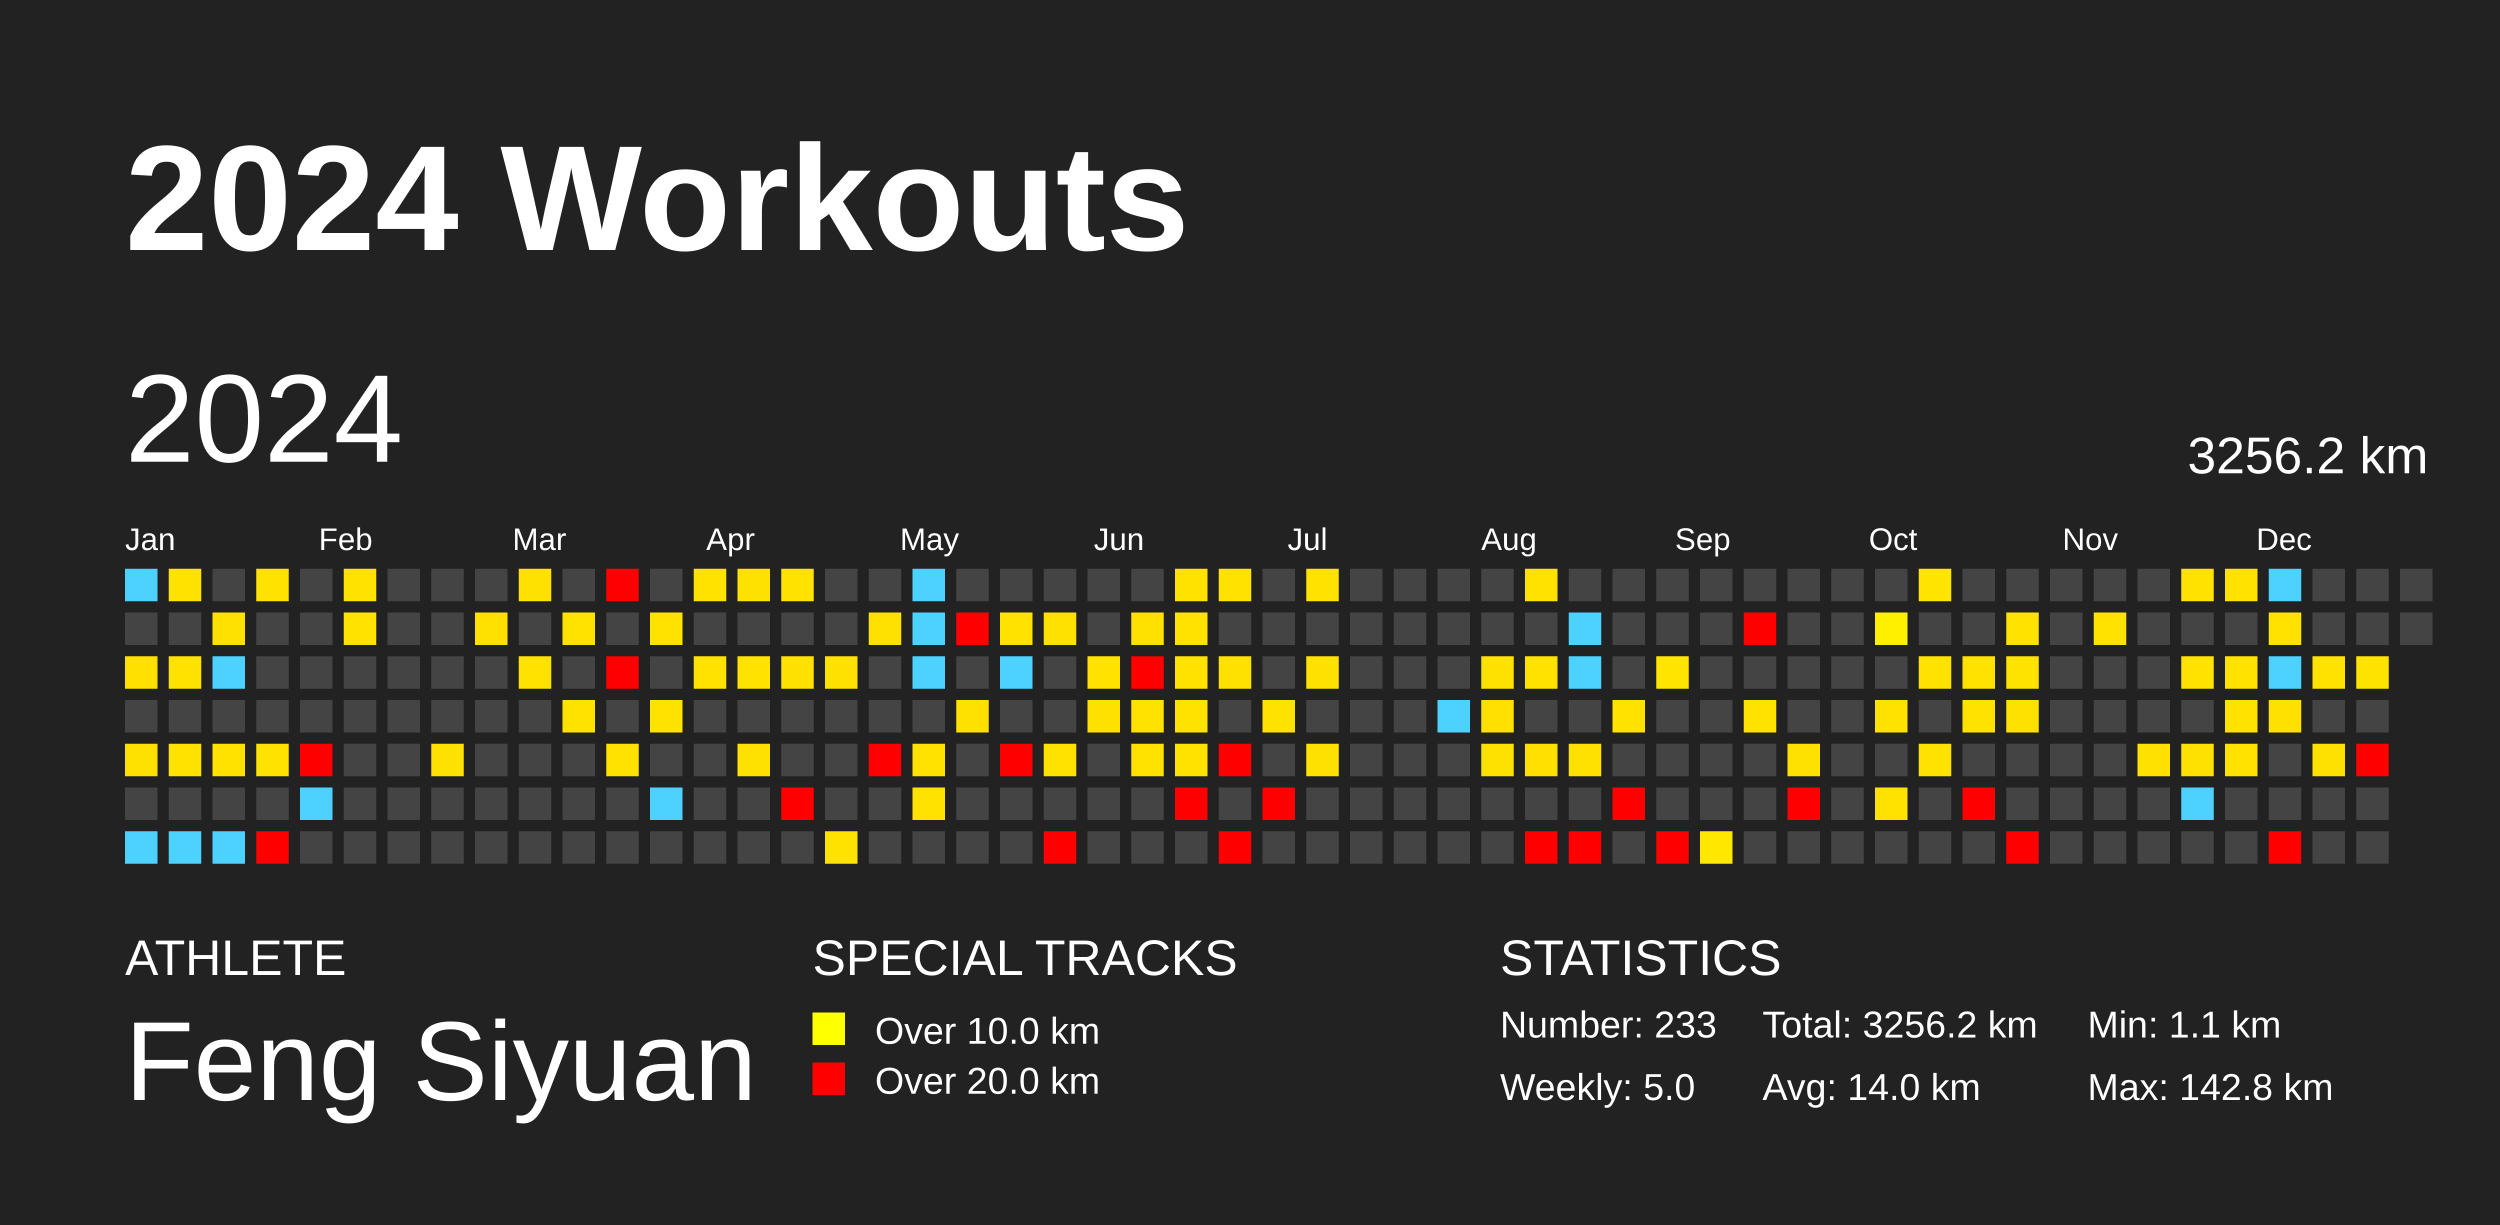
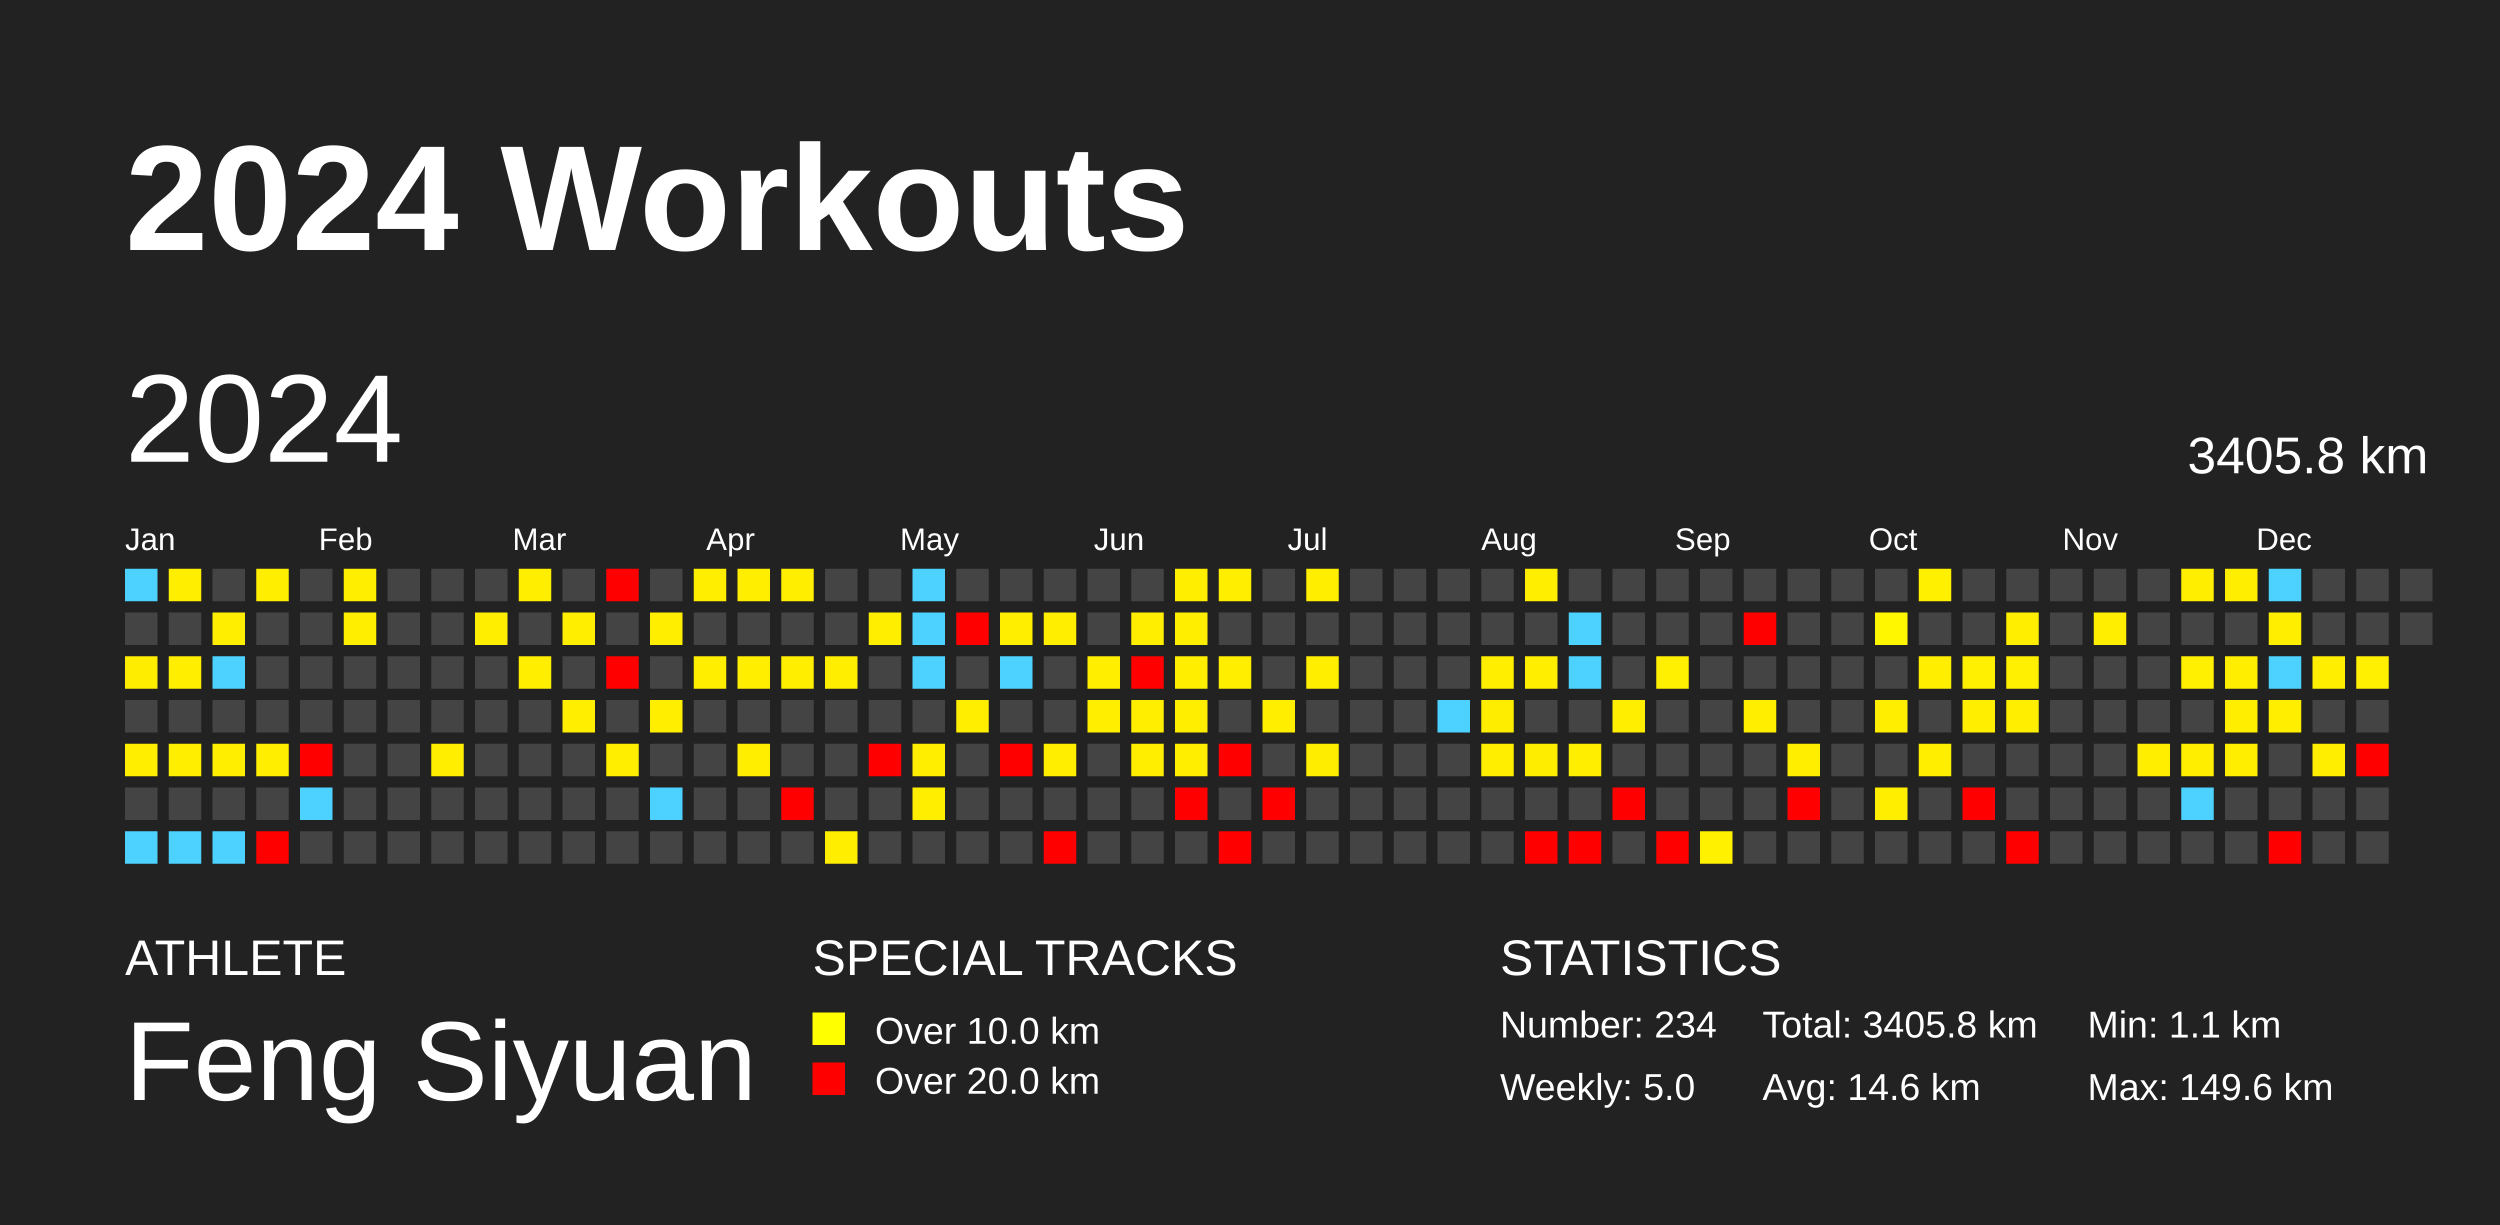
<svg xmlns="http://www.w3.org/2000/svg" baseProfile="full" height="98mm" version="1.1" viewBox="0,0,200,98" width="200mm">
  <defs />
  <rect fill="#222222" height="98" width="200" x="0" y="0" />
  <text fill="#FFFFFF" style="font-size:12px; font-family:Arial; font-weight:bold;" x="10" y="20">2024 Workouts</text>
  <text fill="#FFFFFF" style="font-size:4px; font-family:Arial" x="10" y="78">ATHLETE</text>
  <text fill="#FFFFFF" style="font-size:9px; font-family:Arial" x="10" y="88">Feng Siyuan</text>
  <text fill="#FFFFFF" style="font-size:4px; font-family:Arial" x="65" y="78">SPECIAL TRACKS</text>
  <rect fill="yellow" height="2.6" width="2.6" x="65" y="81" />
  <text fill="#FFFFFF" style="font-size:3px; font-family:Arial" x="70" y="83.5">Over 10.0 km</text>
  <rect fill="red" height="2.6" width="2.6" x="65" y="85" />
  <text fill="#FFFFFF" style="font-size:3px; font-family:Arial" x="70" y="87.5">Over 20.0 km</text>
  <text fill="#FFFFFF" style="font-size:4px; font-family:Arial" x="120" y="78">STATISTICS</text>
-   <text fill="#FFFFFF" style="font-size:3px; font-family:Arial" x="120" y="83">Number: 233</text>
+   <text fill="#FFFFFF" style="font-size:3px; font-family:Arial" x="120" y="83">Number: 234</text>
  <text fill="#FFFFFF" style="font-size:3px; font-family:Arial" x="120" y="88">Weekly: 5.0</text>
-   <text fill="#FFFFFF" style="font-size:3px; font-family:Arial" x="141" y="83">Total: 3256.2 km</text>
-   <text fill="#FFFFFF" style="font-size:3px; font-family:Arial" x="141" y="88">Avg: 14.0 km</text>
+   <text fill="#FFFFFF" style="font-size:3px; font-family:Arial" x="141" y="83">Total: 3405.8 km</text>
+   <text fill="#FFFFFF" style="font-size:3px; font-family:Arial" x="141" y="88">Avg: 14.6 km</text>
  <text fill="#FFFFFF" style="font-size:3px; font-family:Arial" x="167" y="83">Min: 1.1 km</text>
-   <text fill="#FFFFFF" style="font-size:3px; font-family:Arial" x="167" y="88">Max: 142.8 km</text>
+   <text fill="#FFFFFF" style="font-size:3px; font-family:Arial" x="167" y="88">Max: 149.6 km</text>
  <text dominant-baseline="hanging" fill="#FFFFFF" style="font-size:10.0px; font-family:Arial;" x="10" y="30">2024</text>
-   <text dominant-baseline="hanging" fill="#FFFFFF" style="font-size:4.125px; font-family:Arial;" x="175" y="35">3256.2 km</text>
+   <text dominant-baseline="hanging" fill="#FFFFFF" style="font-size:4.125px; font-family:Arial;" x="175" y="35">3405.8 km</text>
  <text fill="#FFFFFF" style="font-size:2.5px; font-family:Arial" x="10.0" y="44">Jan</text>
  <text fill="#FFFFFF" style="font-size:2.5px; font-family:Arial" x="25.5" y="44">Feb</text>
  <text fill="#FFFFFF" style="font-size:2.5px; font-family:Arial" x="41.0" y="44">Mar</text>
  <text fill="#FFFFFF" style="font-size:2.5px; font-family:Arial" x="56.5" y="44">Apr</text>
  <text fill="#FFFFFF" style="font-size:2.5px; font-family:Arial" x="72.0" y="44">May</text>
  <text fill="#FFFFFF" style="font-size:2.5px; font-family:Arial" x="87.5" y="44">Jun</text>
  <text fill="#FFFFFF" style="font-size:2.5px; font-family:Arial" x="103.0" y="44">Jul</text>
  <text fill="#FFFFFF" style="font-size:2.5px; font-family:Arial" x="118.5" y="44">Aug</text>
  <text fill="#FFFFFF" style="font-size:2.5px; font-family:Arial" x="134.0" y="44">Sep</text>
  <text fill="#FFFFFF" style="font-size:2.5px; font-family:Arial" x="149.5" y="44">Oct</text>
  <text fill="#FFFFFF" style="font-size:2.5px; font-family:Arial" x="165.0" y="44">Nov</text>
  <text fill="#FFFFFF" style="font-size:2.5px; font-family:Arial" x="180.5" y="44">Dec</text>
  <rect fill="#4dd2ff" height="2.6" width="2.6" x="10.0" y="45.5" />
  <rect fill="#444444" height="2.6" width="2.6" x="10.0" y="49.0" />
-   <rect fill="#ffe000" height="2.6" width="2.6" x="10.0" y="52.5" />
+   <rect fill="#ffed00" height="2.6" width="2.6" x="10.0" y="52.5" />
  <rect fill="#444444" height="2.6" width="2.6" x="10.0" y="56.0" />
-   <rect fill="#ffe100" height="2.6" width="2.6" x="10.0" y="59.5" />
+   <rect fill="#ffee00" height="2.6" width="2.6" x="10.0" y="59.5" />
  <rect fill="#444444" height="2.6" width="2.6" x="10.0" y="63.0" />
  <rect fill="#4dd2ff" height="2.6" width="2.6" x="10.0" y="66.5" />
-   <rect fill="#ffe200" height="2.6" width="2.6" x="13.5" y="45.5" />
+   <rect fill="#ffee00" height="2.6" width="2.6" x="13.5" y="45.5" />
  <rect fill="#444444" height="2.6" width="2.6" x="13.5" y="49.0" />
-   <rect fill="#ffe200" height="2.6" width="2.6" x="13.5" y="52.5" />
+   <rect fill="#ffee00" height="2.6" width="2.6" x="13.5" y="52.5" />
  <rect fill="#444444" height="2.6" width="2.6" x="13.5" y="56.0" />
-   <rect fill="#ffe200" height="2.6" width="2.6" x="13.5" y="59.5" />
+   <rect fill="#ffee00" height="2.6" width="2.6" x="13.5" y="59.5" />
  <rect fill="#444444" height="2.6" width="2.6" x="13.5" y="63.0" />
  <rect fill="#4dd2ff" height="2.6" width="2.6" x="13.5" y="66.5" />
  <rect fill="#444444" height="2.6" width="2.6" x="17.0" y="45.5" />
-   <rect fill="#ffe100" height="2.6" width="2.6" x="17.0" y="49.0" />
+   <rect fill="#ffee00" height="2.6" width="2.6" x="17.0" y="49.0" />
  <rect fill="#4dd2ff" height="2.6" width="2.6" x="17.0" y="52.5" />
  <rect fill="#444444" height="2.6" width="2.6" x="17.0" y="56.0" />
-   <rect fill="#ffe200" height="2.6" width="2.6" x="17.0" y="59.5" />
+   <rect fill="#ffee00" height="2.6" width="2.6" x="17.0" y="59.5" />
  <rect fill="#444444" height="2.6" width="2.6" x="17.0" y="63.0" />
  <rect fill="#4dd2ff" height="2.6" width="2.6" x="17.0" y="66.5" />
-   <rect fill="#ffe200" height="2.6" width="2.6" x="20.5" y="45.5" />
+   <rect fill="#ffee00" height="2.6" width="2.6" x="20.5" y="45.5" />
  <rect fill="#444444" height="2.6" width="2.6" x="20.5" y="49.0" />
  <rect fill="#444444" height="2.6" width="2.6" x="20.5" y="52.5" />
  <rect fill="#444444" height="2.6" width="2.6" x="20.5" y="56.0" />
-   <rect fill="#ffe200" height="2.6" width="2.6" x="20.5" y="59.5" />
+   <rect fill="#ffee00" height="2.6" width="2.6" x="20.5" y="59.5" />
  <rect fill="#444444" height="2.6" width="2.6" x="20.5" y="63.0" />
  <rect fill="red" height="2.6" width="2.6" x="20.5" y="66.5" />
  <rect fill="#444444" height="2.6" width="2.6" x="24.0" y="45.5" />
  <rect fill="#444444" height="2.6" width="2.6" x="24.0" y="49.0" />
  <rect fill="#444444" height="2.6" width="2.6" x="24.0" y="52.5" />
  <rect fill="#444444" height="2.6" width="2.6" x="24.0" y="56.0" />
  <rect fill="red" height="2.6" width="2.6" x="24.0" y="59.5" />
  <rect fill="#4dd2ff" height="2.6" width="2.6" x="24.0" y="63.0" />
  <rect fill="#444444" height="2.6" width="2.6" x="24.0" y="66.5" />
-   <rect fill="#ffe200" height="2.6" width="2.6" x="27.5" y="45.5" />
-   <rect fill="#ffe200" height="2.6" width="2.6" x="27.5" y="49.0" />
+   <rect fill="#ffee00" height="2.6" width="2.6" x="27.5" y="45.5" />
+   <rect fill="#ffee00" height="2.6" width="2.6" x="27.5" y="49.0" />
  <rect fill="#444444" height="2.6" width="2.6" x="27.5" y="52.5" />
  <rect fill="#444444" height="2.6" width="2.6" x="27.5" y="56.0" />
  <rect fill="#444444" height="2.6" width="2.6" x="27.5" y="59.5" />
  <rect fill="#444444" height="2.6" width="2.6" x="27.5" y="63.0" />
  <rect fill="#444444" height="2.6" width="2.6" x="27.5" y="66.5" />
  <rect fill="#444444" height="2.6" width="2.6" x="31.0" y="45.5" />
  <rect fill="#444444" height="2.6" width="2.6" x="31.0" y="49.0" />
  <rect fill="#444444" height="2.6" width="2.6" x="31.0" y="52.5" />
  <rect fill="#444444" height="2.6" width="2.6" x="31.0" y="56.0" />
  <rect fill="#444444" height="2.6" width="2.6" x="31.0" y="59.5" />
  <rect fill="#444444" height="2.6" width="2.6" x="31.0" y="63.0" />
  <rect fill="#444444" height="2.6" width="2.6" x="31.0" y="66.5" />
  <rect fill="#444444" height="2.6" width="2.6" x="34.5" y="45.5" />
  <rect fill="#444444" height="2.6" width="2.6" x="34.5" y="49.0" />
  <rect fill="#444444" height="2.6" width="2.6" x="34.5" y="52.5" />
  <rect fill="#444444" height="2.6" width="2.6" x="34.5" y="56.0" />
-   <rect fill="#ffe100" height="2.6" width="2.6" x="34.5" y="59.5" />
+   <rect fill="#ffee00" height="2.6" width="2.6" x="34.5" y="59.5" />
  <rect fill="#444444" height="2.6" width="2.6" x="34.5" y="63.0" />
  <rect fill="#444444" height="2.6" width="2.6" x="34.5" y="66.5" />
  <rect fill="#444444" height="2.6" width="2.6" x="38.0" y="45.5" />
-   <rect fill="#ffe100" height="2.6" width="2.6" x="38.0" y="49.0" />
+   <rect fill="#ffee00" height="2.6" width="2.6" x="38.0" y="49.0" />
  <rect fill="#444444" height="2.6" width="2.6" x="38.0" y="52.5" />
  <rect fill="#444444" height="2.6" width="2.6" x="38.0" y="56.0" />
  <rect fill="#444444" height="2.6" width="2.6" x="38.0" y="59.5" />
  <rect fill="#444444" height="2.6" width="2.6" x="38.0" y="63.0" />
  <rect fill="#444444" height="2.6" width="2.6" x="38.0" y="66.5" />
-   <rect fill="#ffe100" height="2.6" width="2.6" x="41.5" y="45.5" />
+   <rect fill="#ffee00" height="2.6" width="2.6" x="41.5" y="45.5" />
  <rect fill="#444444" height="2.6" width="2.6" x="41.5" y="49.0" />
-   <rect fill="#ffe200" height="2.6" width="2.6" x="41.5" y="52.5" />
+   <rect fill="#ffee00" height="2.6" width="2.6" x="41.5" y="52.5" />
  <rect fill="#444444" height="2.6" width="2.6" x="41.5" y="56.0" />
  <rect fill="#444444" height="2.6" width="2.6" x="41.5" y="59.5" />
  <rect fill="#444444" height="2.6" width="2.6" x="41.5" y="63.0" />
  <rect fill="#444444" height="2.6" width="2.6" x="41.5" y="66.5" />
  <rect fill="#444444" height="2.6" width="2.6" x="45.0" y="45.5" />
-   <rect fill="#ffe200" height="2.6" width="2.6" x="45.0" y="49.0" />
+   <rect fill="#ffee00" height="2.6" width="2.6" x="45.0" y="49.0" />
  <rect fill="#444444" height="2.6" width="2.6" x="45.0" y="52.5" />
-   <rect fill="#ffe200" height="2.6" width="2.6" x="45.0" y="56.0" />
+   <rect fill="#ffee00" height="2.6" width="2.6" x="45.0" y="56.0" />
  <rect fill="#444444" height="2.6" width="2.6" x="45.0" y="59.5" />
  <rect fill="#444444" height="2.6" width="2.6" x="45.0" y="63.0" />
  <rect fill="#444444" height="2.6" width="2.6" x="45.0" y="66.5" />
  <rect fill="red" height="2.6" width="2.6" x="48.5" y="45.5" />
  <rect fill="#444444" height="2.6" width="2.6" x="48.5" y="49.0" />
  <rect fill="red" height="2.6" width="2.6" x="48.5" y="52.5" />
  <rect fill="#444444" height="2.6" width="2.6" x="48.5" y="56.0" />
-   <rect fill="#ffe200" height="2.6" width="2.6" x="48.5" y="59.5" />
+   <rect fill="#ffee00" height="2.6" width="2.6" x="48.5" y="59.5" />
  <rect fill="#444444" height="2.6" width="2.6" x="48.5" y="63.0" />
  <rect fill="#444444" height="2.6" width="2.6" x="48.5" y="66.5" />
  <rect fill="#444444" height="2.6" width="2.6" x="52.0" y="45.5" />
-   <rect fill="#ffe200" height="2.6" width="2.6" x="52.0" y="49.0" />
+   <rect fill="#ffee00" height="2.6" width="2.6" x="52.0" y="49.0" />
  <rect fill="#444444" height="2.6" width="2.6" x="52.0" y="52.5" />
-   <rect fill="#ffe200" height="2.6" width="2.6" x="52.0" y="56.0" />
+   <rect fill="#ffee00" height="2.6" width="2.6" x="52.0" y="56.0" />
  <rect fill="#444444" height="2.6" width="2.6" x="52.0" y="59.5" />
  <rect fill="#4dd2ff" height="2.6" width="2.6" x="52.0" y="63.0" />
  <rect fill="#444444" height="2.6" width="2.6" x="52.0" y="66.5" />
-   <rect fill="#ffe200" height="2.6" width="2.6" x="55.5" y="45.5" />
+   <rect fill="#ffee00" height="2.6" width="2.6" x="55.5" y="45.5" />
  <rect fill="#444444" height="2.6" width="2.6" x="55.5" y="49.0" />
-   <rect fill="#ffe200" height="2.6" width="2.6" x="55.5" y="52.5" />
+   <rect fill="#ffee00" height="2.6" width="2.6" x="55.5" y="52.5" />
  <rect fill="#444444" height="2.6" width="2.6" x="55.5" y="56.0" />
  <rect fill="#444444" height="2.6" width="2.6" x="55.5" y="59.5" />
  <rect fill="#444444" height="2.6" width="2.6" x="55.5" y="63.0" />
  <rect fill="#444444" height="2.6" width="2.6" x="55.5" y="66.5" />
-   <rect fill="#ffe100" height="2.6" width="2.6" x="59.0" y="45.5" />
+   <rect fill="#ffee00" height="2.6" width="2.6" x="59.0" y="45.5" />
  <rect fill="#444444" height="2.6" width="2.6" x="59.0" y="49.0" />
-   <rect fill="#ffe200" height="2.6" width="2.6" x="59.0" y="52.5" />
+   <rect fill="#ffee00" height="2.6" width="2.6" x="59.0" y="52.5" />
  <rect fill="#444444" height="2.6" width="2.6" x="59.0" y="56.0" />
-   <rect fill="#ffe100" height="2.6" width="2.6" x="59.0" y="59.5" />
+   <rect fill="#ffee00" height="2.6" width="2.6" x="59.0" y="59.5" />
  <rect fill="#444444" height="2.6" width="2.6" x="59.0" y="63.0" />
  <rect fill="#444444" height="2.6" width="2.6" x="59.0" y="66.5" />
-   <rect fill="#ffe200" height="2.6" width="2.6" x="62.5" y="45.5" />
+   <rect fill="#ffee00" height="2.6" width="2.6" x="62.5" y="45.5" />
  <rect fill="#444444" height="2.6" width="2.6" x="62.5" y="49.0" />
-   <rect fill="#ffe100" height="2.6" width="2.6" x="62.5" y="52.5" />
+   <rect fill="#ffee00" height="2.6" width="2.6" x="62.5" y="52.5" />
  <rect fill="#444444" height="2.6" width="2.6" x="62.5" y="56.0" />
  <rect fill="#444444" height="2.6" width="2.6" x="62.5" y="59.5" />
  <rect fill="red" height="2.6" width="2.6" x="62.5" y="63.0" />
  <rect fill="#444444" height="2.6" width="2.6" x="62.5" y="66.5" />
  <rect fill="#444444" height="2.6" width="2.6" x="66.0" y="45.5" />
  <rect fill="#444444" height="2.6" width="2.6" x="66.0" y="49.0" />
-   <rect fill="#ffe100" height="2.6" width="2.6" x="66.0" y="52.5" />
+   <rect fill="#ffee00" height="2.6" width="2.6" x="66.0" y="52.5" />
  <rect fill="#444444" height="2.6" width="2.6" x="66.0" y="56.0" />
  <rect fill="#444444" height="2.6" width="2.6" x="66.0" y="59.5" />
  <rect fill="#444444" height="2.6" width="2.6" x="66.0" y="63.0" />
-   <rect fill="#ffe200" height="2.6" width="2.6" x="66.0" y="66.5" />
+   <rect fill="#ffee00" height="2.6" width="2.6" x="66.0" y="66.5" />
  <rect fill="#444444" height="2.6" width="2.6" x="69.5" y="45.5" />
-   <rect fill="#ffe100" height="2.6" width="2.6" x="69.5" y="49.0" />
+   <rect fill="#ffee00" height="2.6" width="2.6" x="69.5" y="49.0" />
  <rect fill="#444444" height="2.6" width="2.6" x="69.5" y="52.5" />
  <rect fill="#444444" height="2.6" width="2.6" x="69.5" y="56.0" />
  <rect fill="red" height="2.6" width="2.6" x="69.5" y="59.5" />
  <rect fill="#444444" height="2.6" width="2.6" x="69.5" y="63.0" />
  <rect fill="#444444" height="2.6" width="2.6" x="69.5" y="66.5" />
  <rect fill="#4dd2ff" height="2.6" width="2.6" x="73.0" y="45.5" />
  <rect fill="#4dd2ff" height="2.6" width="2.6" x="73.0" y="49.0" />
  <rect fill="#4dd2ff" height="2.6" width="2.6" x="73.0" y="52.5" />
  <rect fill="#444444" height="2.6" width="2.6" x="73.0" y="56.0" />
-   <rect fill="#ffe200" height="2.6" width="2.6" x="73.0" y="59.5" />
-   <rect fill="#ffe200" height="2.6" width="2.6" x="73.0" y="63.0" />
+   <rect fill="#ffee00" height="2.6" width="2.6" x="73.0" y="59.5" />
+   <rect fill="#ffee00" height="2.6" width="2.6" x="73.0" y="63.0" />
  <rect fill="#444444" height="2.6" width="2.6" x="73.0" y="66.5" />
  <rect fill="#444444" height="2.6" width="2.6" x="76.5" y="45.5" />
  <rect fill="red" height="2.6" width="2.6" x="76.5" y="49.0" />
  <rect fill="#444444" height="2.6" width="2.6" x="76.5" y="52.5" />
-   <rect fill="#ffe100" height="2.6" width="2.6" x="76.5" y="56.0" />
+   <rect fill="#ffee00" height="2.6" width="2.6" x="76.5" y="56.0" />
  <rect fill="#444444" height="2.6" width="2.6" x="76.5" y="59.5" />
  <rect fill="#444444" height="2.6" width="2.6" x="76.5" y="63.0" />
  <rect fill="#444444" height="2.6" width="2.6" x="76.5" y="66.5" />
  <rect fill="#444444" height="2.6" width="2.6" x="80.0" y="45.5" />
-   <rect fill="#ffe200" height="2.6" width="2.6" x="80.0" y="49.0" />
+   <rect fill="#ffee00" height="2.6" width="2.6" x="80.0" y="49.0" />
  <rect fill="#4dd2ff" height="2.6" width="2.6" x="80.0" y="52.5" />
  <rect fill="#444444" height="2.6" width="2.6" x="80.0" y="56.0" />
  <rect fill="red" height="2.6" width="2.6" x="80.0" y="59.5" />
  <rect fill="#444444" height="2.6" width="2.6" x="80.0" y="63.0" />
  <rect fill="#444444" height="2.6" width="2.6" x="80.0" y="66.5" />
  <rect fill="#444444" height="2.6" width="2.6" x="83.5" y="45.5" />
-   <rect fill="#ffe100" height="2.6" width="2.6" x="83.5" y="49.0" />
+   <rect fill="#ffee00" height="2.6" width="2.6" x="83.5" y="49.0" />
  <rect fill="#444444" height="2.6" width="2.6" x="83.5" y="52.5" />
  <rect fill="#444444" height="2.6" width="2.6" x="83.5" y="56.0" />
-   <rect fill="#ffe200" height="2.6" width="2.6" x="83.5" y="59.5" />
+   <rect fill="#ffee00" height="2.6" width="2.6" x="83.5" y="59.5" />
  <rect fill="#444444" height="2.6" width="2.6" x="83.5" y="63.0" />
  <rect fill="red" height="2.6" width="2.6" x="83.5" y="66.5" />
  <rect fill="#444444" height="2.6" width="2.6" x="87.0" y="45.5" />
  <rect fill="#444444" height="2.6" width="2.6" x="87.0" y="49.0" />
-   <rect fill="#ffe200" height="2.6" width="2.6" x="87.0" y="52.5" />
-   <rect fill="#ffe100" height="2.6" width="2.6" x="87.0" y="56.0" />
+   <rect fill="#ffee00" height="2.6" width="2.6" x="87.0" y="52.5" />
+   <rect fill="#ffee00" height="2.6" width="2.6" x="87.0" y="56.0" />
  <rect fill="#444444" height="2.6" width="2.6" x="87.0" y="59.5" />
  <rect fill="#444444" height="2.6" width="2.6" x="87.0" y="63.0" />
  <rect fill="#444444" height="2.6" width="2.6" x="87.0" y="66.5" />
  <rect fill="#444444" height="2.6" width="2.6" x="90.5" y="45.5" />
-   <rect fill="#ffe100" height="2.6" width="2.6" x="90.5" y="49.0" />
+   <rect fill="#ffee00" height="2.6" width="2.6" x="90.5" y="49.0" />
  <rect fill="red" height="2.6" width="2.6" x="90.5" y="52.5" />
-   <rect fill="#ffe200" height="2.6" width="2.6" x="90.5" y="56.0" />
-   <rect fill="#ffe200" height="2.6" width="2.6" x="90.5" y="59.5" />
+   <rect fill="#ffee00" height="2.6" width="2.6" x="90.5" y="56.0" />
+   <rect fill="#ffee00" height="2.6" width="2.6" x="90.5" y="59.5" />
  <rect fill="#444444" height="2.6" width="2.6" x="90.5" y="63.0" />
  <rect fill="#444444" height="2.6" width="2.6" x="90.5" y="66.5" />
-   <rect fill="#ffe200" height="2.6" width="2.6" x="94.0" y="45.5" />
-   <rect fill="#ffe200" height="2.6" width="2.6" x="94.0" y="49.0" />
-   <rect fill="#ffe200" height="2.6" width="2.6" x="94.0" y="52.5" />
-   <rect fill="#ffe200" height="2.6" width="2.6" x="94.0" y="56.0" />
-   <rect fill="#ffe200" height="2.6" width="2.6" x="94.0" y="59.5" />
+   <rect fill="#ffee00" height="2.6" width="2.6" x="94.0" y="45.5" />
+   <rect fill="#ffee00" height="2.6" width="2.6" x="94.0" y="49.0" />
+   <rect fill="#ffee00" height="2.6" width="2.6" x="94.0" y="52.5" />
+   <rect fill="#ffee00" height="2.6" width="2.6" x="94.0" y="56.0" />
+   <rect fill="#ffee00" height="2.6" width="2.6" x="94.0" y="59.5" />
  <rect fill="red" height="2.6" width="2.6" x="94.0" y="63.0" />
  <rect fill="#444444" height="2.6" width="2.6" x="94.0" y="66.5" />
-   <rect fill="#ffe200" height="2.6" width="2.6" x="97.5" y="45.5" />
+   <rect fill="#ffee00" height="2.6" width="2.6" x="97.5" y="45.5" />
  <rect fill="#444444" height="2.6" width="2.6" x="97.5" y="49.0" />
-   <rect fill="#ffe100" height="2.6" width="2.6" x="97.5" y="52.5" />
+   <rect fill="#ffee00" height="2.6" width="2.6" x="97.5" y="52.5" />
  <rect fill="#444444" height="2.6" width="2.6" x="97.5" y="56.0" />
  <rect fill="red" height="2.6" width="2.6" x="97.5" y="59.5" />
  <rect fill="#444444" height="2.6" width="2.6" x="97.5" y="63.0" />
  <rect fill="red" height="2.6" width="2.6" x="97.5" y="66.5" />
  <rect fill="#444444" height="2.6" width="2.6" x="101.0" y="45.5" />
  <rect fill="#444444" height="2.6" width="2.6" x="101.0" y="49.0" />
  <rect fill="#444444" height="2.6" width="2.6" x="101.0" y="52.5" />
-   <rect fill="#ffe200" height="2.6" width="2.6" x="101.0" y="56.0" />
+   <rect fill="#ffee00" height="2.6" width="2.6" x="101.0" y="56.0" />
  <rect fill="#444444" height="2.6" width="2.6" x="101.0" y="59.5" />
  <rect fill="red" height="2.6" width="2.6" x="101.0" y="63.0" />
  <rect fill="#444444" height="2.6" width="2.6" x="101.0" y="66.5" />
-   <rect fill="#ffe200" height="2.6" width="2.6" x="104.5" y="45.5" />
+   <rect fill="#ffee00" height="2.6" width="2.6" x="104.5" y="45.5" />
  <rect fill="#444444" height="2.6" width="2.6" x="104.5" y="49.0" />
-   <rect fill="#ffe100" height="2.6" width="2.6" x="104.5" y="52.5" />
+   <rect fill="#ffee00" height="2.6" width="2.6" x="104.5" y="52.5" />
  <rect fill="#444444" height="2.6" width="2.6" x="104.5" y="56.0" />
-   <rect fill="#ffe100" height="2.6" width="2.6" x="104.5" y="59.5" />
+   <rect fill="#ffed00" height="2.6" width="2.6" x="104.5" y="59.5" />
  <rect fill="#444444" height="2.6" width="2.6" x="104.5" y="63.0" />
  <rect fill="#444444" height="2.6" width="2.6" x="104.5" y="66.5" />
  <rect fill="#444444" height="2.6" width="2.6" x="108.0" y="45.5" />
  <rect fill="#444444" height="2.6" width="2.6" x="108.0" y="49.0" />
  <rect fill="#444444" height="2.6" width="2.6" x="108.0" y="52.5" />
  <rect fill="#444444" height="2.6" width="2.6" x="108.0" y="56.0" />
  <rect fill="#444444" height="2.6" width="2.6" x="108.0" y="59.5" />
  <rect fill="#444444" height="2.6" width="2.6" x="108.0" y="63.0" />
  <rect fill="#444444" height="2.6" width="2.6" x="108.0" y="66.5" />
  <rect fill="#444444" height="2.6" width="2.6" x="111.5" y="45.5" />
  <rect fill="#444444" height="2.6" width="2.6" x="111.5" y="49.0" />
  <rect fill="#444444" height="2.6" width="2.6" x="111.5" y="52.5" />
  <rect fill="#444444" height="2.6" width="2.6" x="111.5" y="56.0" />
  <rect fill="#444444" height="2.6" width="2.6" x="111.5" y="59.5" />
  <rect fill="#444444" height="2.6" width="2.6" x="111.5" y="63.0" />
  <rect fill="#444444" height="2.6" width="2.6" x="111.5" y="66.5" />
  <rect fill="#444444" height="2.6" width="2.6" x="115.0" y="45.5" />
  <rect fill="#444444" height="2.6" width="2.6" x="115.0" y="49.0" />
  <rect fill="#444444" height="2.6" width="2.6" x="115.0" y="52.5" />
  <rect fill="#4dd2ff" height="2.6" width="2.6" x="115.0" y="56.0" />
  <rect fill="#444444" height="2.6" width="2.6" x="115.0" y="59.5" />
  <rect fill="#444444" height="2.6" width="2.6" x="115.0" y="63.0" />
  <rect fill="#444444" height="2.6" width="2.6" x="115.0" y="66.5" />
  <rect fill="#444444" height="2.6" width="2.6" x="118.5" y="45.5" />
  <rect fill="#444444" height="2.6" width="2.6" x="118.5" y="49.0" />
-   <rect fill="#ffe100" height="2.6" width="2.6" x="118.5" y="52.5" />
-   <rect fill="#ffe000" height="2.6" width="2.6" x="118.5" y="56.0" />
-   <rect fill="#ffe100" height="2.6" width="2.6" x="118.5" y="59.5" />
+   <rect fill="#ffee00" height="2.6" width="2.6" x="118.5" y="52.5" />
+   <rect fill="#ffed00" height="2.6" width="2.6" x="118.5" y="56.0" />
+   <rect fill="#ffee00" height="2.6" width="2.6" x="118.5" y="59.5" />
  <rect fill="#444444" height="2.6" width="2.6" x="118.5" y="63.0" />
  <rect fill="#444444" height="2.6" width="2.6" x="118.5" y="66.5" />
-   <rect fill="#ffe200" height="2.6" width="2.6" x="122.0" y="45.5" />
+   <rect fill="#ffee00" height="2.6" width="2.6" x="122.0" y="45.5" />
  <rect fill="#444444" height="2.6" width="2.6" x="122.0" y="49.0" />
-   <rect fill="#ffe200" height="2.6" width="2.6" x="122.0" y="52.5" />
+   <rect fill="#ffee00" height="2.6" width="2.6" x="122.0" y="52.5" />
  <rect fill="#444444" height="2.6" width="2.6" x="122.0" y="56.0" />
-   <rect fill="#ffe000" height="2.6" width="2.6" x="122.0" y="59.5" />
+   <rect fill="#ffed00" height="2.6" width="2.6" x="122.0" y="59.5" />
  <rect fill="#444444" height="2.6" width="2.6" x="122.0" y="63.0" />
  <rect fill="red" height="2.6" width="2.6" x="122.0" y="66.5" />
  <rect fill="#444444" height="2.6" width="2.6" x="125.5" y="45.5" />
  <rect fill="#4dd2ff" height="2.6" width="2.6" x="125.5" y="49.0" />
  <rect fill="#4dd2ff" height="2.6" width="2.6" x="125.5" y="52.5" />
  <rect fill="#444444" height="2.6" width="2.6" x="125.5" y="56.0" />
-   <rect fill="#ffe100" height="2.6" width="2.6" x="125.5" y="59.5" />
+   <rect fill="#ffee00" height="2.6" width="2.6" x="125.5" y="59.5" />
  <rect fill="#444444" height="2.6" width="2.6" x="125.5" y="63.0" />
  <rect fill="red" height="2.6" width="2.6" x="125.5" y="66.5" />
  <rect fill="#444444" height="2.6" width="2.6" x="129.0" y="45.5" />
  <rect fill="#444444" height="2.6" width="2.6" x="129.0" y="49.0" />
  <rect fill="#444444" height="2.6" width="2.6" x="129.0" y="52.5" />
-   <rect fill="#ffe200" height="2.6" width="2.6" x="129.0" y="56.0" />
+   <rect fill="#ffee00" height="2.6" width="2.6" x="129.0" y="56.0" />
  <rect fill="#444444" height="2.6" width="2.6" x="129.0" y="59.5" />
  <rect fill="red" height="2.6" width="2.6" x="129.0" y="63.0" />
  <rect fill="#444444" height="2.6" width="2.6" x="129.0" y="66.5" />
  <rect fill="#444444" height="2.6" width="2.6" x="132.5" y="45.5" />
  <rect fill="#444444" height="2.6" width="2.6" x="132.5" y="49.0" />
-   <rect fill="#ffe400" height="2.6" width="2.6" x="132.5" y="52.5" />
+   <rect fill="#ffef00" height="2.6" width="2.6" x="132.5" y="52.5" />
  <rect fill="#444444" height="2.6" width="2.6" x="132.5" y="56.0" />
  <rect fill="#444444" height="2.6" width="2.6" x="132.5" y="59.5" />
  <rect fill="#444444" height="2.6" width="2.6" x="132.5" y="63.0" />
  <rect fill="red" height="2.6" width="2.6" x="132.5" y="66.5" />
  <rect fill="#444444" height="2.6" width="2.6" x="136.0" y="45.5" />
  <rect fill="#444444" height="2.6" width="2.6" x="136.0" y="49.0" />
  <rect fill="#444444" height="2.6" width="2.6" x="136.0" y="52.5" />
  <rect fill="#444444" height="2.6" width="2.6" x="136.0" y="56.0" />
  <rect fill="#444444" height="2.6" width="2.6" x="136.0" y="59.5" />
  <rect fill="#444444" height="2.6" width="2.6" x="136.0" y="63.0" />
-   <rect fill="#ffe700" height="2.6" width="2.6" x="136.0" y="66.5" />
+   <rect fill="#fff100" height="2.6" width="2.6" x="136.0" y="66.5" />
  <rect fill="#444444" height="2.6" width="2.6" x="139.5" y="45.5" />
  <rect fill="red" height="2.6" width="2.6" x="139.5" y="49.0" />
  <rect fill="#444444" height="2.6" width="2.6" x="139.5" y="52.5" />
-   <rect fill="#ffe200" height="2.6" width="2.6" x="139.5" y="56.0" />
+   <rect fill="#ffee00" height="2.6" width="2.6" x="139.5" y="56.0" />
  <rect fill="#444444" height="2.6" width="2.6" x="139.5" y="59.5" />
  <rect fill="#444444" height="2.6" width="2.6" x="139.5" y="63.0" />
  <rect fill="#444444" height="2.6" width="2.6" x="139.5" y="66.5" />
  <rect fill="#444444" height="2.6" width="2.6" x="143.0" y="45.5" />
  <rect fill="#444444" height="2.6" width="2.6" x="143.0" y="49.0" />
  <rect fill="#444444" height="2.6" width="2.6" x="143.0" y="52.5" />
  <rect fill="#444444" height="2.6" width="2.6" x="143.0" y="56.0" />
-   <rect fill="#ffe100" height="2.6" width="2.6" x="143.0" y="59.5" />
+   <rect fill="#ffee00" height="2.6" width="2.6" x="143.0" y="59.5" />
  <rect fill="red" height="2.6" width="2.6" x="143.0" y="63.0" />
  <rect fill="#444444" height="2.6" width="2.6" x="143.0" y="66.5" />
  <rect fill="#444444" height="2.6" width="2.6" x="146.5" y="45.5" />
  <rect fill="#444444" height="2.6" width="2.6" x="146.5" y="49.0" />
  <rect fill="#444444" height="2.6" width="2.6" x="146.5" y="52.5" />
  <rect fill="#444444" height="2.6" width="2.6" x="146.5" y="56.0" />
  <rect fill="#444444" height="2.6" width="2.6" x="146.5" y="59.5" />
  <rect fill="#444444" height="2.6" width="2.6" x="146.5" y="63.0" />
  <rect fill="#444444" height="2.6" width="2.6" x="146.5" y="66.5" />
  <rect fill="#444444" height="2.6" width="2.6" x="150.0" y="45.5" />
-   <rect fill="#fff000" height="2.6" width="2.6" x="150.0" y="49.0" />
+   <rect fill="#fff700" height="2.6" width="2.6" x="150.0" y="49.0" />
  <rect fill="#444444" height="2.6" width="2.6" x="150.0" y="52.5" />
-   <rect fill="#ffe200" height="2.6" width="2.6" x="150.0" y="56.0" />
+   <rect fill="#ffee00" height="2.6" width="2.6" x="150.0" y="56.0" />
  <rect fill="#444444" height="2.6" width="2.6" x="150.0" y="59.5" />
-   <rect fill="#ffe200" height="2.6" width="2.6" x="150.0" y="63.0" />
+   <rect fill="#ffee00" height="2.6" width="2.6" x="150.0" y="63.0" />
  <rect fill="#444444" height="2.6" width="2.6" x="150.0" y="66.5" />
-   <rect fill="#ffe400" height="2.6" width="2.6" x="153.5" y="45.5" />
+   <rect fill="#fff000" height="2.6" width="2.6" x="153.5" y="45.5" />
  <rect fill="#444444" height="2.6" width="2.6" x="153.5" y="49.0" />
-   <rect fill="#ffe200" height="2.6" width="2.6" x="153.5" y="52.5" />
+   <rect fill="#ffee00" height="2.6" width="2.6" x="153.5" y="52.5" />
  <rect fill="#444444" height="2.6" width="2.6" x="153.5" y="56.0" />
-   <rect fill="#ffe200" height="2.6" width="2.6" x="153.5" y="59.5" />
+   <rect fill="#ffee00" height="2.6" width="2.6" x="153.5" y="59.5" />
  <rect fill="#444444" height="2.6" width="2.6" x="153.5" y="63.0" />
  <rect fill="#444444" height="2.6" width="2.6" x="153.5" y="66.5" />
  <rect fill="#444444" height="2.6" width="2.6" x="157.0" y="45.5" />
  <rect fill="#444444" height="2.6" width="2.6" x="157.0" y="49.0" />
-   <rect fill="#ffe200" height="2.6" width="2.6" x="157.0" y="52.5" />
-   <rect fill="#ffe200" height="2.6" width="2.6" x="157.0" y="56.0" />
+   <rect fill="#ffef00" height="2.6" width="2.6" x="157.0" y="52.5" />
+   <rect fill="#ffee00" height="2.6" width="2.6" x="157.0" y="56.0" />
  <rect fill="#444444" height="2.6" width="2.6" x="157.0" y="59.5" />
  <rect fill="red" height="2.6" width="2.6" x="157.0" y="63.0" />
  <rect fill="#444444" height="2.6" width="2.6" x="157.0" y="66.5" />
  <rect fill="#444444" height="2.6" width="2.6" x="160.5" y="45.5" />
-   <rect fill="#ffe200" height="2.6" width="2.6" x="160.5" y="49.0" />
-   <rect fill="#ffe300" height="2.6" width="2.6" x="160.5" y="52.5" />
-   <rect fill="#ffe100" height="2.6" width="2.6" x="160.5" y="56.0" />
+   <rect fill="#ffee00" height="2.6" width="2.6" x="160.5" y="49.0" />
+   <rect fill="#ffef00" height="2.6" width="2.6" x="160.5" y="52.5" />
+   <rect fill="#ffee00" height="2.6" width="2.6" x="160.5" y="56.0" />
  <rect fill="#444444" height="2.6" width="2.6" x="160.5" y="59.5" />
  <rect fill="#444444" height="2.6" width="2.6" x="160.5" y="63.0" />
  <rect fill="red" height="2.6" width="2.6" x="160.5" y="66.5" />
  <rect fill="#444444" height="2.6" width="2.6" x="164.0" y="45.5" />
  <rect fill="#444444" height="2.6" width="2.6" x="164.0" y="49.0" />
  <rect fill="#444444" height="2.6" width="2.6" x="164.0" y="52.5" />
  <rect fill="#444444" height="2.6" width="2.6" x="164.0" y="56.0" />
  <rect fill="#444444" height="2.6" width="2.6" x="164.0" y="59.5" />
  <rect fill="#444444" height="2.6" width="2.6" x="164.0" y="63.0" />
  <rect fill="#444444" height="2.6" width="2.6" x="164.0" y="66.5" />
  <rect fill="#444444" height="2.6" width="2.6" x="167.5" y="45.5" />
-   <rect fill="#ffe200" height="2.6" width="2.6" x="167.5" y="49.0" />
+   <rect fill="#ffee00" height="2.6" width="2.6" x="167.5" y="49.0" />
  <rect fill="#444444" height="2.6" width="2.6" x="167.5" y="52.5" />
  <rect fill="#444444" height="2.6" width="2.6" x="167.5" y="56.0" />
  <rect fill="#444444" height="2.6" width="2.6" x="167.5" y="59.5" />
  <rect fill="#444444" height="2.6" width="2.6" x="167.5" y="63.0" />
  <rect fill="#444444" height="2.6" width="2.6" x="167.5" y="66.5" />
  <rect fill="#444444" height="2.6" width="2.6" x="171.0" y="45.5" />
  <rect fill="#444444" height="2.6" width="2.6" x="171.0" y="49.0" />
  <rect fill="#444444" height="2.6" width="2.6" x="171.0" y="52.5" />
  <rect fill="#444444" height="2.6" width="2.6" x="171.0" y="56.0" />
-   <rect fill="#ffe100" height="2.6" width="2.6" x="171.0" y="59.5" />
+   <rect fill="#ffee00" height="2.6" width="2.6" x="171.0" y="59.5" />
  <rect fill="#444444" height="2.6" width="2.6" x="171.0" y="63.0" />
  <rect fill="#444444" height="2.6" width="2.6" x="171.0" y="66.5" />
-   <rect fill="#ffe200" height="2.6" width="2.6" x="174.5" y="45.5" />
+   <rect fill="#ffee00" height="2.6" width="2.6" x="174.5" y="45.5" />
  <rect fill="#444444" height="2.6" width="2.6" x="174.5" y="49.0" />
-   <rect fill="#ffe200" height="2.6" width="2.6" x="174.5" y="52.5" />
+   <rect fill="#ffef00" height="2.6" width="2.6" x="174.5" y="52.5" />
  <rect fill="#444444" height="2.6" width="2.6" x="174.5" y="56.0" />
-   <rect fill="#ffe100" height="2.6" width="2.6" x="174.5" y="59.5" />
+   <rect fill="#ffee00" height="2.6" width="2.6" x="174.5" y="59.5" />
  <rect fill="#4dd2ff" height="2.6" width="2.6" x="174.5" y="63.0" />
  <rect fill="#444444" height="2.6" width="2.6" x="174.5" y="66.5" />
-   <rect fill="#ffe200" height="2.6" width="2.6" x="178.0" y="45.5" />
+   <rect fill="#ffee00" height="2.6" width="2.6" x="178.0" y="45.5" />
  <rect fill="#444444" height="2.6" width="2.6" x="178.0" y="49.0" />
-   <rect fill="#ffe200" height="2.6" width="2.6" x="178.0" y="52.5" />
-   <rect fill="#ffe200" height="2.6" width="2.6" x="178.0" y="56.0" />
-   <rect fill="#ffe200" height="2.6" width="2.6" x="178.0" y="59.5" />
+   <rect fill="#ffee00" height="2.6" width="2.6" x="178.0" y="52.5" />
+   <rect fill="#ffee00" height="2.6" width="2.6" x="178.0" y="56.0" />
+   <rect fill="#ffee00" height="2.6" width="2.6" x="178.0" y="59.5" />
  <rect fill="#444444" height="2.6" width="2.6" x="178.0" y="63.0" />
  <rect fill="#444444" height="2.6" width="2.6" x="178.0" y="66.5" />
  <rect fill="#4dd2ff" height="2.6" width="2.6" x="181.5" y="45.5" />
-   <rect fill="#ffe200" height="2.6" width="2.6" x="181.5" y="49.0" />
+   <rect fill="#ffee00" height="2.6" width="2.6" x="181.5" y="49.0" />
  <rect fill="#4dd2ff" height="2.6" width="2.6" x="181.5" y="52.5" />
-   <rect fill="#ffe100" height="2.6" width="2.6" x="181.5" y="56.0" />
+   <rect fill="#ffee00" height="2.6" width="2.6" x="181.5" y="56.0" />
  <rect fill="#444444" height="2.6" width="2.6" x="181.5" y="59.5" />
  <rect fill="#444444" height="2.6" width="2.6" x="181.5" y="63.0" />
  <rect fill="red" height="2.6" width="2.6" x="181.5" y="66.5" />
  <rect fill="#444444" height="2.6" width="2.6" x="185.0" y="45.5" />
  <rect fill="#444444" height="2.6" width="2.6" x="185.0" y="49.0" />
-   <rect fill="#ffe200" height="2.6" width="2.6" x="185.0" y="52.5" />
+   <rect fill="#ffee00" height="2.6" width="2.6" x="185.0" y="52.5" />
  <rect fill="#444444" height="2.6" width="2.6" x="185.0" y="56.0" />
-   <rect fill="#ffe100" height="2.6" width="2.6" x="185.0" y="59.5" />
+   <rect fill="#ffee00" height="2.6" width="2.6" x="185.0" y="59.5" />
  <rect fill="#444444" height="2.6" width="2.6" x="185.0" y="63.0" />
  <rect fill="#444444" height="2.6" width="2.6" x="185.0" y="66.5" />
  <rect fill="#444444" height="2.6" width="2.6" x="188.5" y="45.5" />
  <rect fill="#444444" height="2.6" width="2.6" x="188.5" y="49.0" />
-   <rect fill="#ffe300" height="2.6" width="2.6" x="188.5" y="52.5" />
+   <rect fill="#ffef00" height="2.6" width="2.6" x="188.5" y="52.5" />
  <rect fill="#444444" height="2.6" width="2.6" x="188.5" y="56.0" />
  <rect fill="red" height="2.6" width="2.6" x="188.5" y="59.5" />
  <rect fill="#444444" height="2.6" width="2.6" x="188.5" y="63.0" />
  <rect fill="#444444" height="2.6" width="2.6" x="188.5" y="66.5" />
  <rect fill="#444444" height="2.6" width="2.6" x="192.0" y="45.5" />
  <rect fill="#444444" height="2.6" width="2.6" x="192.0" y="49.0" />
</svg>
